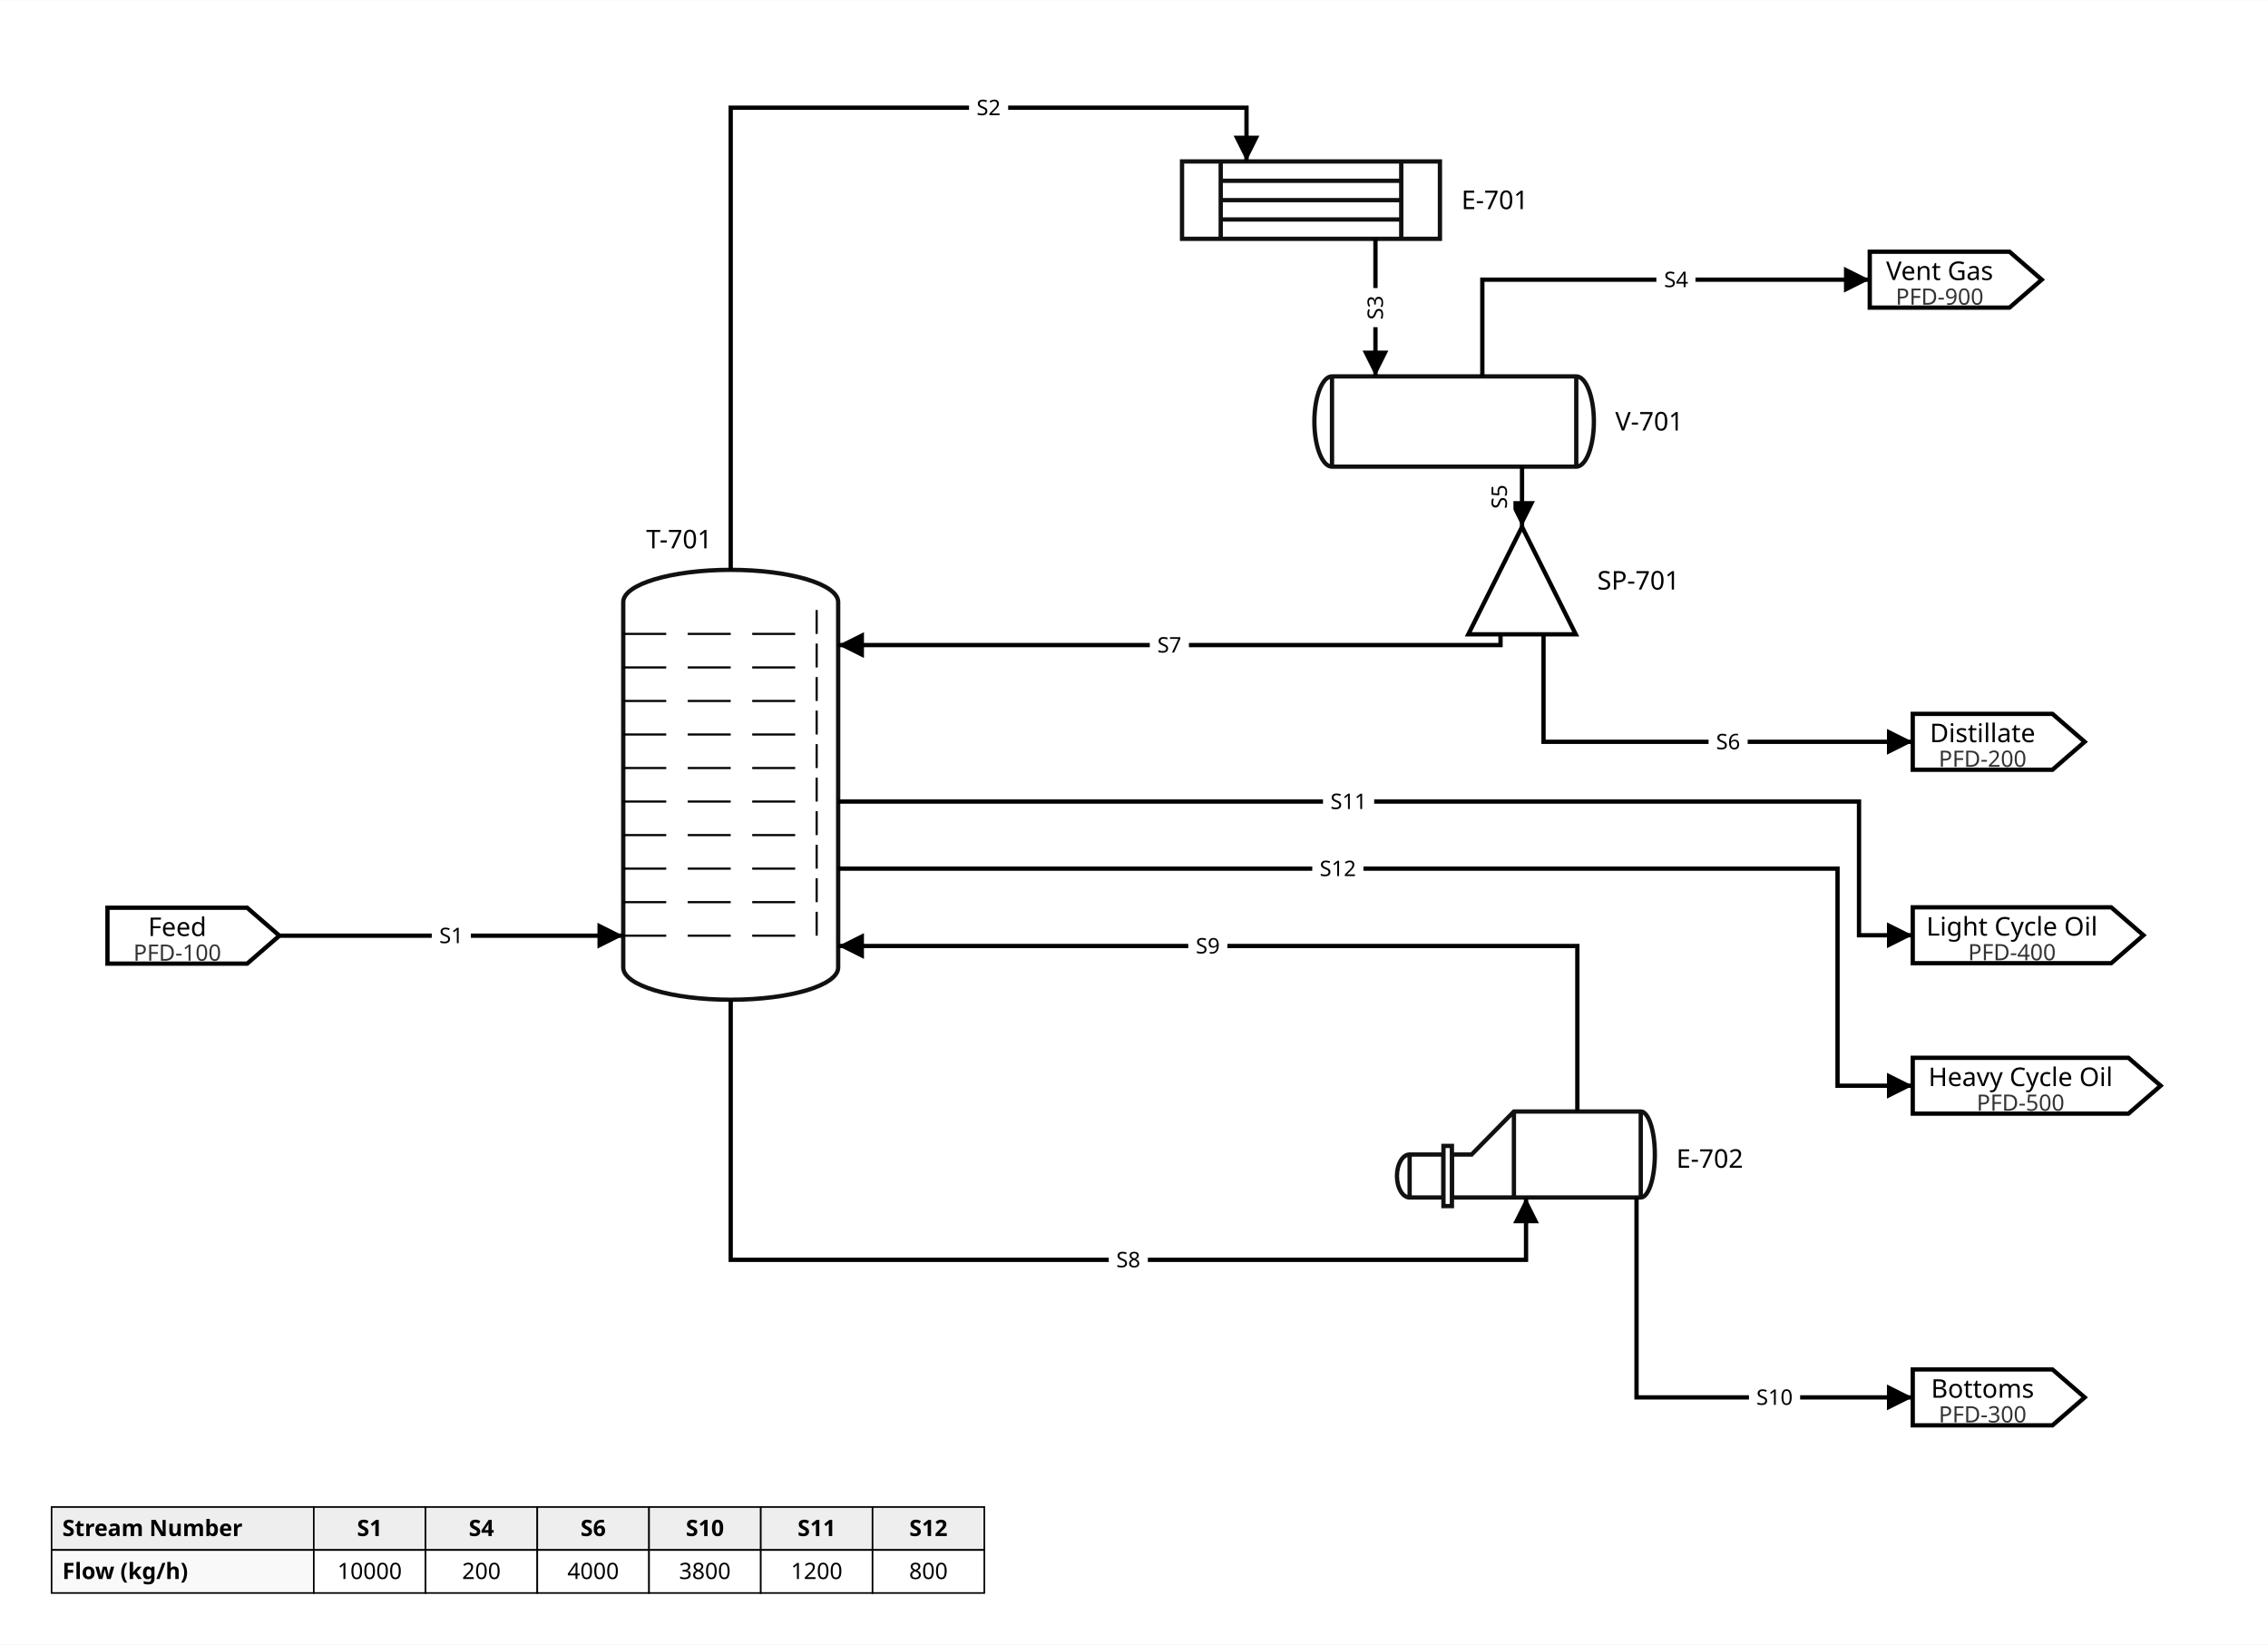
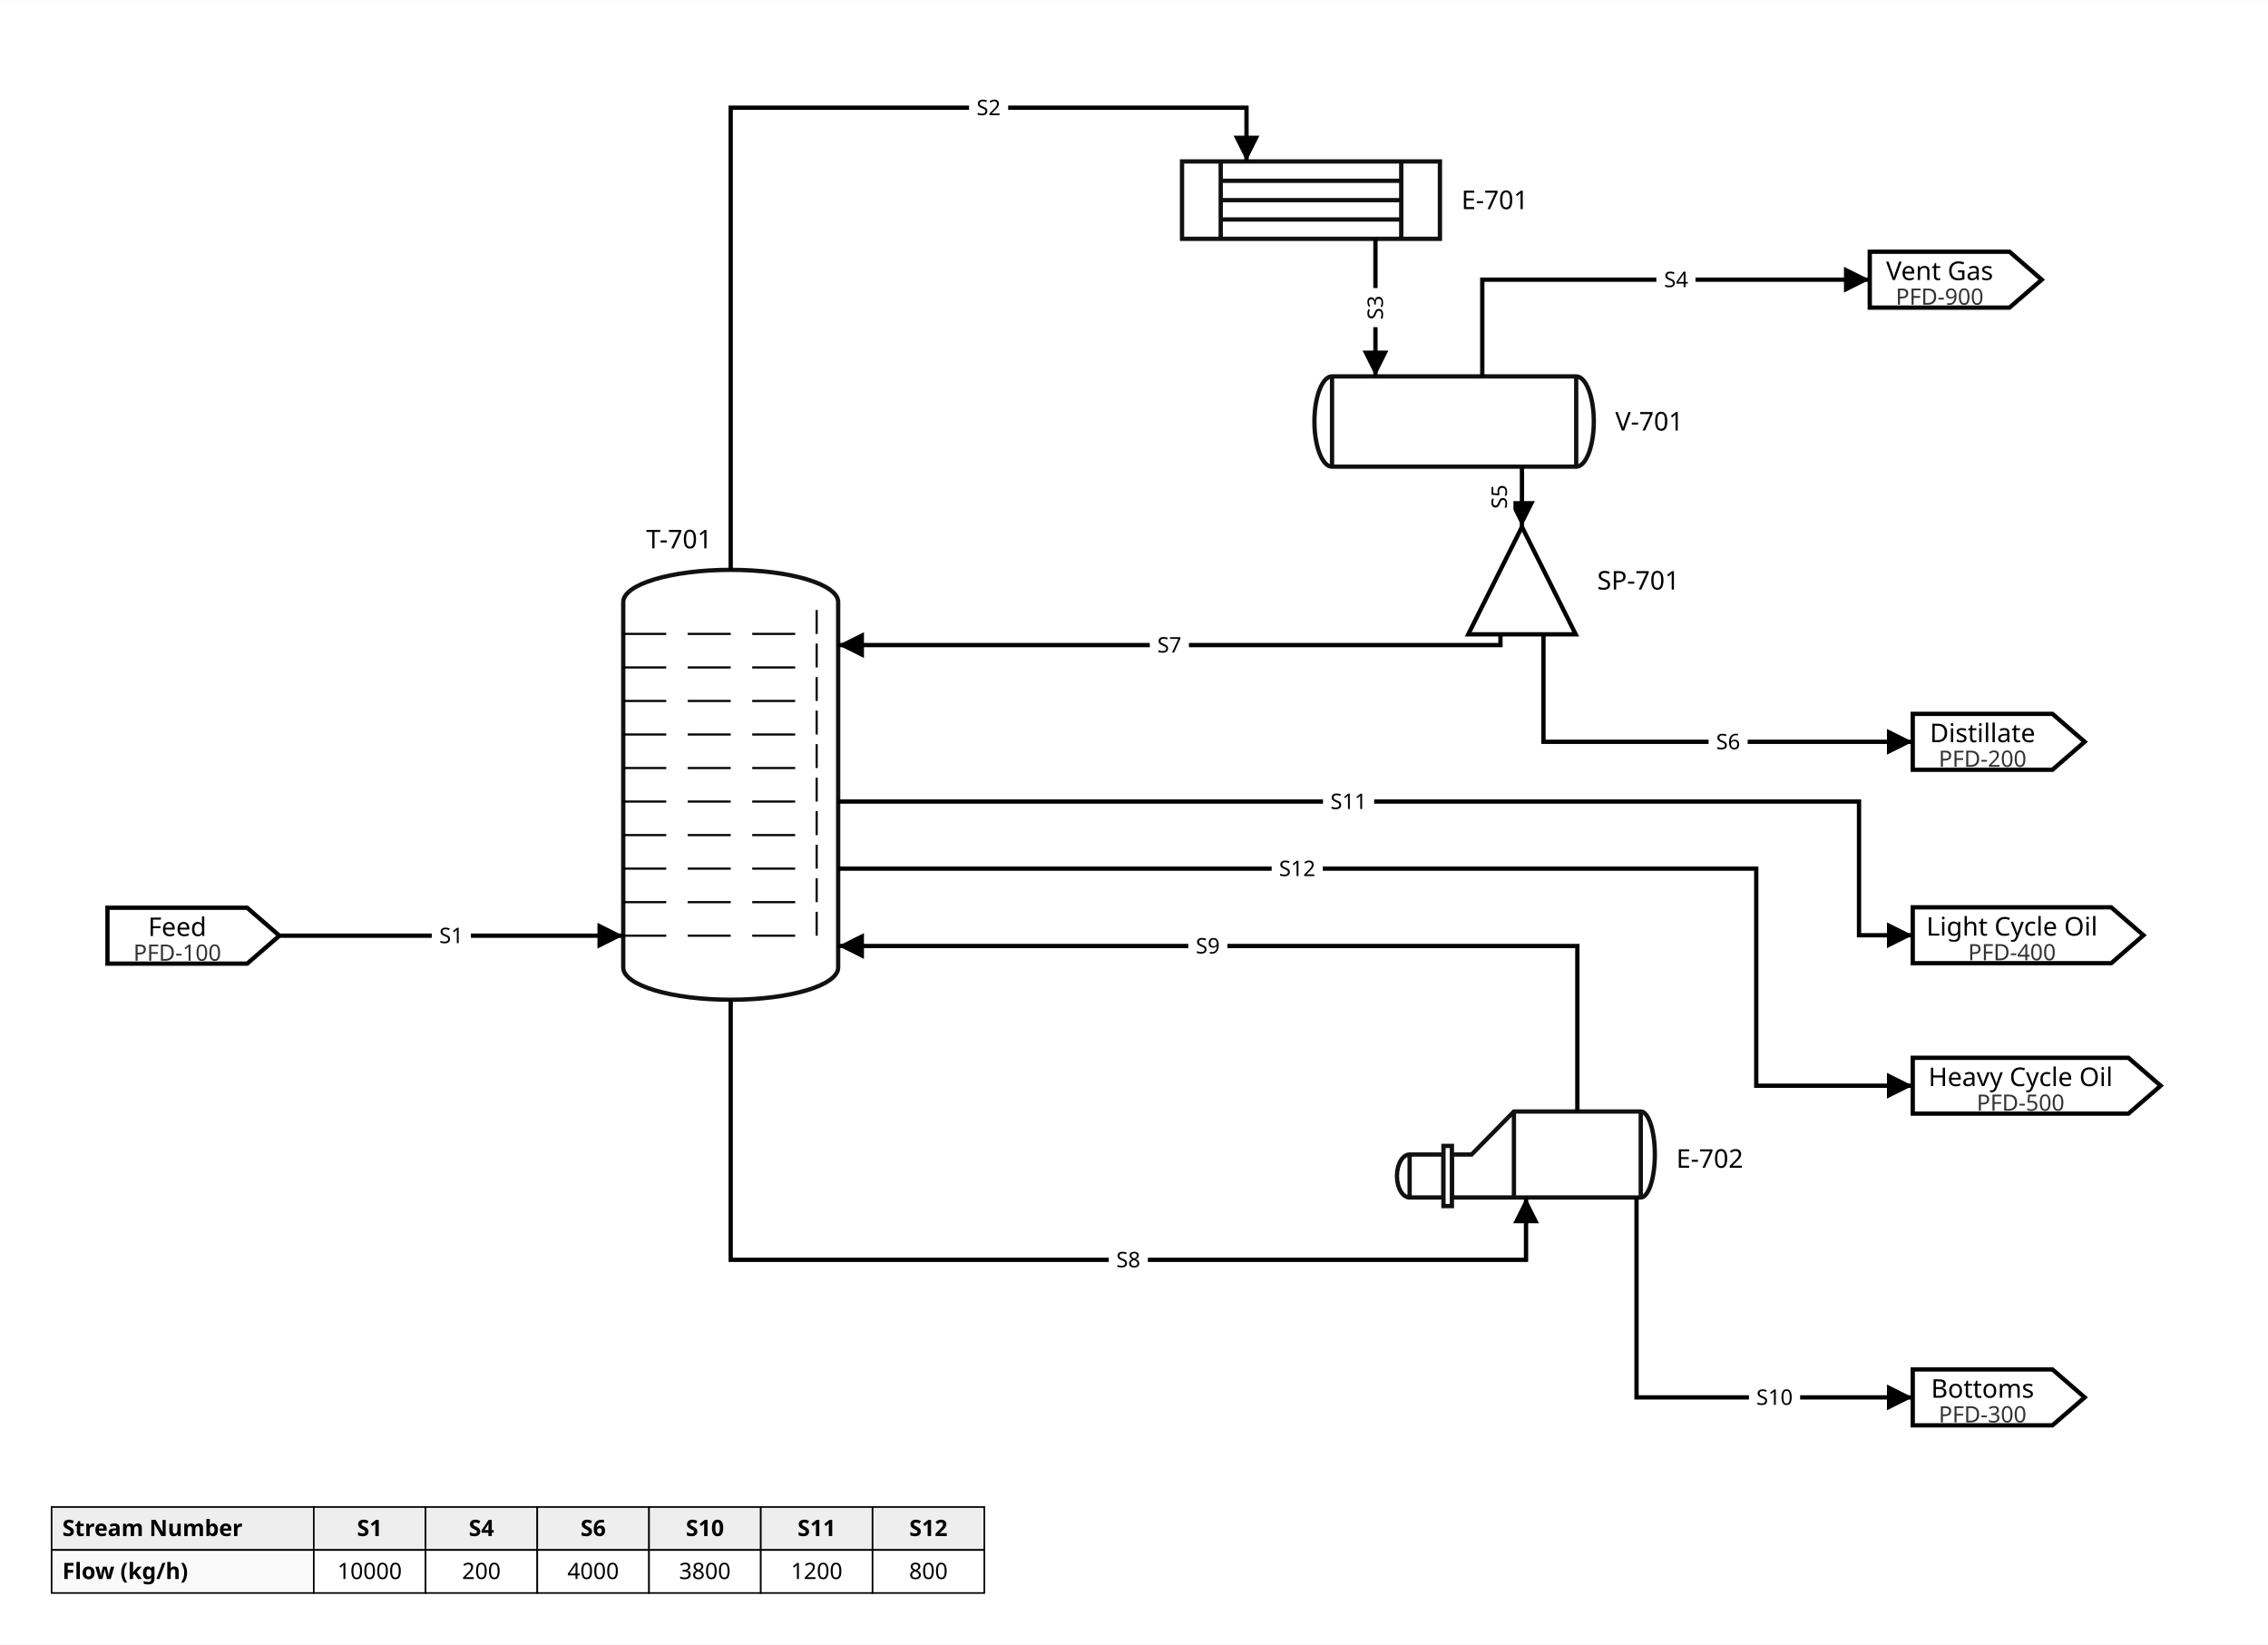
<svg xmlns="http://www.w3.org/2000/svg" width="1055" height="765" viewBox="10.0 -5.0 1055.3 765.0">
  <rect x="10.0" y="-5.0" width="1055.3" height="765.0" fill="white" />
  <g id="stream_table">
    <rect x="34.0" y="696.0" width="122.0" height="20.0" fill="#eee" stroke="black" stroke-width="0.75" />
    <text x="39.0" y="709.5" font-family="sans-serif" font-size="10.5" font-weight="bold" text-anchor="start">Stream Number</text>
    <rect x="156.0" y="696.0" width="52.0" height="20.0" fill="#eee" stroke="black" stroke-width="0.75" />
    <text x="182.0" y="709.5" font-family="sans-serif" font-size="10.5" font-weight="bold" text-anchor="middle">S1</text>
    <rect x="208.0" y="696.0" width="52.0" height="20.0" fill="#eee" stroke="black" stroke-width="0.75" />
    <text x="234.0" y="709.5" font-family="sans-serif" font-size="10.5" font-weight="bold" text-anchor="middle">S4</text>
    <rect x="260.0" y="696.0" width="52.0" height="20.0" fill="#eee" stroke="black" stroke-width="0.75" />
    <text x="286.0" y="709.5" font-family="sans-serif" font-size="10.5" font-weight="bold" text-anchor="middle">S6</text>
    <rect x="312.0" y="696.0" width="52.0" height="20.0" fill="#eee" stroke="black" stroke-width="0.75" />
    <text x="338.0" y="709.5" font-family="sans-serif" font-size="10.5" font-weight="bold" text-anchor="middle">S10</text>
    <rect x="364.0" y="696.0" width="52.0" height="20.0" fill="#eee" stroke="black" stroke-width="0.75" />
    <text x="390.0" y="709.5" font-family="sans-serif" font-size="10.5" font-weight="bold" text-anchor="middle">S11</text>
    <rect x="416.0" y="696.0" width="52.0" height="20.0" fill="#eee" stroke="black" stroke-width="0.75" />
    <text x="442.0" y="709.5" font-family="sans-serif" font-size="10.5" font-weight="bold" text-anchor="middle">S12</text>
    <rect x="34.0" y="716.0" width="122.0" height="20.0" fill="#f9f9f9" stroke="black" stroke-width="0.75" />
    <text x="39.0" y="729.5" font-family="sans-serif" font-size="10.5" font-weight="bold" text-anchor="start">Flow (kg/h)</text>
    <rect x="156.0" y="716.0" width="52.0" height="20.0" fill="white" stroke="black" stroke-width="0.75" />
    <text x="182.0" y="729.5" font-family="sans-serif" font-size="10.5" text-anchor="middle">10000</text>
    <rect x="208.0" y="716.0" width="52.0" height="20.0" fill="white" stroke="black" stroke-width="0.75" />
    <text x="234.0" y="729.5" font-family="sans-serif" font-size="10.5" text-anchor="middle">200</text>
    <rect x="260.0" y="716.0" width="52.0" height="20.0" fill="white" stroke="black" stroke-width="0.75" />
    <text x="286.0" y="729.5" font-family="sans-serif" font-size="10.5" text-anchor="middle">4000</text>
    <rect x="312.0" y="716.0" width="52.0" height="20.0" fill="white" stroke="black" stroke-width="0.75" />
    <text x="338.0" y="729.5" font-family="sans-serif" font-size="10.5" text-anchor="middle">3800</text>
    <rect x="364.0" y="716.0" width="52.0" height="20.0" fill="white" stroke="black" stroke-width="0.75" />
    <text x="390.0" y="729.5" font-family="sans-serif" font-size="10.5" text-anchor="middle">1200</text>
    <rect x="416.0" y="716.0" width="52.0" height="20.0" fill="white" stroke="black" stroke-width="0.75" />
    <text x="442.0" y="729.5" font-family="sans-serif" font-size="10.5" text-anchor="middle">800</text>
  </g>
  <defs>
    <marker id="arrow_black" viewBox="0 0 10 10" refX="10" refY="5" markerWidth="12" markerHeight="12" markerUnits="userSpaceOnUse" orient="auto-start-reverse">
      <path d="M 0 0 L 10 5 L 0 10 z" fill="black" />
    </marker>
    <symbol id="sym_column_c80fa54e4" viewBox="0 0 100.0 200.0" overflow="visible">
      <path d="M 0 15 A 50 15 0 0 1 50 0 A 50 15 0 0 1 100 15 L 100 185 A 50 15 0 0 1 50 200 A 50 15 0 0 1 0 185 Z" fill="white" stroke="#111" stroke-width="2" />
      <line x1="0" y1="29.8" x2="90" y2="29.8" fill="none" stroke="black" stroke-width="1" stroke-dasharray="20,10" />
      <line x1="90" y1="29.8" x2="90" y2="18.689" fill="none" stroke="black" stroke-width="1" />
      <line x1="0" y1="45.4" x2="90" y2="45.4" fill="none" stroke="black" stroke-width="1" stroke-dasharray="20,10" />
      <line x1="90" y1="45.4" x2="90" y2="34.289" fill="none" stroke="black" stroke-width="1" />
      <line x1="0" y1="61" x2="90" y2="61" fill="none" stroke="black" stroke-width="1" stroke-dasharray="20,10" />
      <line x1="90" y1="61" x2="90" y2="49.889" fill="none" stroke="black" stroke-width="1" />
      <line x1="0" y1="76.6" x2="90" y2="76.6" fill="none" stroke="black" stroke-width="1" stroke-dasharray="20,10" />
      <line x1="90" y1="76.6" x2="90" y2="65.489" fill="none" stroke="black" stroke-width="1" />
      <line x1="0" y1="92.2" x2="90" y2="92.2" fill="none" stroke="black" stroke-width="1" stroke-dasharray="20,10" />
      <line x1="90" y1="92.2" x2="90" y2="81.089" fill="none" stroke="black" stroke-width="1" />
      <line x1="0" y1="107.8" x2="90" y2="107.8" fill="none" stroke="black" stroke-width="1" stroke-dasharray="20,10" />
      <line x1="90" y1="107.8" x2="90" y2="96.689" fill="none" stroke="black" stroke-width="1" />
      <line x1="0" y1="123.4" x2="90" y2="123.4" fill="none" stroke="black" stroke-width="1" stroke-dasharray="20,10" />
      <line x1="90" y1="123.4" x2="90" y2="112.289" fill="none" stroke="black" stroke-width="1" />
      <line x1="0" y1="139" x2="90" y2="139" fill="none" stroke="black" stroke-width="1" stroke-dasharray="20,10" />
      <line x1="90" y1="139" x2="90" y2="127.889" fill="none" stroke="black" stroke-width="1" />
      <line x1="0" y1="154.6" x2="90" y2="154.6" fill="none" stroke="black" stroke-width="1" stroke-dasharray="20,10" />
      <line x1="90" y1="154.6" x2="90" y2="143.489" fill="none" stroke="black" stroke-width="1" />
      <line x1="0" y1="170.2" x2="90" y2="170.2" fill="none" stroke="black" stroke-width="1" stroke-dasharray="20,10" />
      <line x1="90" y1="170.2" x2="90" y2="159.089" fill="none" stroke="black" stroke-width="1" />
    </symbol>
    <symbol id="sym_hex_kettle_s120x44" viewBox="0 0 120 44" overflow="visible">
      <path d="M 5.902 20 L 21.639 20 L 21.639 40 L 5.902 40 A 10 5.902 90 0 1 0 30 A 10 5.902 90 0 1 5.902 20 M 25.574 20 L 34.754 20 L 54.426 0 L 113.443 0 A 20 6.557 90 0 1 120 20 A 20 6.557 90 0 1 113.443 40 L 25.574 40 Z M 5.902 20 L 5.902 40 M 54.426 0 L 54.426 40 M 113.443 0 L 113.443 40" fill="white" stroke="#111" stroke-width="2" />
      <rect x="21.639" y="16" width="3.934" height="28" fill="white" stroke="#111" stroke-width="2" />
    </symbol>
    <symbol id="sym_hex_straight_tubes_s120x36" viewBox="0 0 100.0 30.0" overflow="visible">
      <rect x="0.0" y="0.0" width="100.0" height="30.0" fill="white" stroke="#111" stroke-width="1.667" />
      <path d="M 15.0 0.0 L 15.0 30.0 M 85.0 0.0 L 85.0 30.0 M 85.0 7.5 L 15.0 7.5 M 85.0 15.0 L 15.0 15.0 M 85.0 22.5 L 15.0 22.5" fill="none" stroke="#111" stroke-width="1.667" />
    </symbol>
    <symbol id="sym_splitter" viewBox="0 0 50.0 50.0" overflow="visible">
      <polygon points="0,25 50,0 50,50" fill="none" stroke="black" stroke-width="2" />
    </symbol>
    <symbol id="sym_vessel_horizontal_s130x42" viewBox="0 0 130 42" overflow="visible">
-       <path d="M 8.198 42 L 121.859 42 A 21 8.197 90 0 0 130.056 21 A 21 8.197 90 0 0 121.859 0 L 8.198 0 A 21 8.197 90 0 0 0.001 21 A 21 8.197 90 0 0 8.198 42 Z M 8.198 0 L 8.198 42 M 121.859 0 L 121.859 42" fill="white" stroke="#111" stroke-width="2" />
+       <path d="M 8.194 42 L 121.806 42 A 21 8.193 90 0 0 129.999 21 A 21 8.193 90 0 0 121.806 0 L 8.194 0 A 21 8.193 90 0 0 0.001 21 A 21 8.193 90 0 0 8.194 42 Z M 8.194 0 L 8.194 42 M 121.806 0 L 121.806 42" fill="white" stroke="#111" stroke-width="2" />
    </symbol>
  </defs>
  <g id="units">
    <polygon points="60.0,417.2 125.0,417.2 140.0,430.2 125.0,443.2 60.0,443.2" fill="transparent" stroke="black" stroke-width="2" />
    <text x="92.5" y="426.2" font-family="sans-serif" font-size="12" text-anchor="middle" dominant-baseline="middle">Feed</text>
    <text x="92.5" y="438.2" font-family="sans-serif" font-size="10.5" text-anchor="middle" dominant-baseline="middle" fill="#333">PFD-100</text>
    <use href="#sym_column_c80fa54e4" x="300" y="260" width="100.0" height="200.0" />
    <polygon points="900.0,417.0 992.352,417.0 1007.352,430.0 992.352,443.0 900.0,443.0" fill="transparent" stroke="black" stroke-width="2" />
    <text x="946.176" y="426.0" font-family="sans-serif" font-size="12" text-anchor="middle" dominant-baseline="middle">Light Cycle Oil</text>
    <text x="946.176" y="438.0" font-family="sans-serif" font-size="10.5" text-anchor="middle" dominant-baseline="middle" fill="#333">PFD-400</text>
    <polygon points="900.0,487.0 1000.344,487.0 1015.344,500.0 1000.344,513.0 900.0,513.0" fill="transparent" stroke="black" stroke-width="2" />
    <text x="950.172" y="496.0" font-family="sans-serif" font-size="12" text-anchor="middle" dominant-baseline="middle">Heavy Cycle Oil</text>
    <text x="950.172" y="508.0" font-family="sans-serif" font-size="10.5" text-anchor="middle" dominant-baseline="middle" fill="#333">PFD-500</text>
    <use href="#sym_hex_straight_tubes_s120x36" x="560" y="70" width="120" height="36" transform="translate(1240, 0) scale(-1, 1)" />
-     <use href="#sym_vessel_horizontal_s130x42" x="621.58" y="170" width="130" height="42" />
+     <use href="#sym_vessel_horizontal_s130x42" x="621.6" y="170" width="130" height="42" />
    <polygon points="880.0,112.0 945.028,112.0 960.028,125.0 945.028,138.0 880.0,138.0" fill="transparent" stroke="black" stroke-width="2" />
    <text x="912.514" y="121.0" font-family="sans-serif" font-size="12" text-anchor="middle" dominant-baseline="middle">Vent Gas</text>
    <text x="912.514" y="133.0" font-family="sans-serif" font-size="10.5" text-anchor="middle" dominant-baseline="middle" fill="#333">PFD-900</text>
-     <use href="#sym_splitter" x="693.2" y="240" width="50.0" height="50.0" transform="rotate(90, 718.2, 265)" />
+     <use href="#sym_splitter" x="693.17" y="240" width="50.0" height="50.0" transform="rotate(90, 718.17, 265)" />
    <polygon points="900.0,327.0 965.0,327.0 980.0,340.0 965.0,353.0 900.0,353.0" fill="transparent" stroke="black" stroke-width="2" />
    <text x="932.5" y="336.0" font-family="sans-serif" font-size="12" text-anchor="middle" dominant-baseline="middle">Distillate</text>
    <text x="932.5" y="348.0" font-family="sans-serif" font-size="10.5" text-anchor="middle" dominant-baseline="middle" fill="#333">PFD-200</text>
    <use href="#sym_hex_kettle_s120x44" x="660" y="512" width="120" height="44" />
    <polygon points="900.0,632.0 965.0,632.0 980.0,645.0 965.0,658.0 900.0,658.0" fill="transparent" stroke="black" stroke-width="2" />
    <text x="932.5" y="641.0" font-family="sans-serif" font-size="12" text-anchor="middle" dominant-baseline="middle">Bottoms</text>
    <text x="932.5" y="653.0" font-family="sans-serif" font-size="10.5" text-anchor="middle" dominant-baseline="middle" fill="#333">PFD-300</text>
  </g>
  <g id="streams">
    <path d="M 140.0,430.2 L 300.0,430.2" fill="none" stroke="black" stroke-width="2" marker-end="url(#arrow_black)" />
    <path d="M 350.0,260.0 L 350.0,45.0 L 590.0,45.0 L 590.0,70.0" fill="none" stroke="black" stroke-width="2" marker-end="url(#arrow_black)" />
    <path d="M 650.0,106.0 L 650.0,170.0" fill="none" stroke="black" stroke-width="2" marker-end="url(#arrow_black)" />
-     <path d="M 699.727,170.0 L 699.727,125.0 L 880.0,125.0" fill="none" stroke="black" stroke-width="2" marker-end="url(#arrow_black)" />
-     <path d="M 718.197,212.0 L 718.197,240.0" fill="none" stroke="black" stroke-width="2" marker-end="url(#arrow_black)" />
-     <path d="M 728.197,290.0 L 728.197,340.0 L 900.0,340.0" fill="none" stroke="black" stroke-width="2" marker-end="url(#arrow_black)" />
-     <path d="M 708.197,290.0 L 708.197,295.0 L 400.0,295.0" fill="none" stroke="black" stroke-width="2" marker-end="url(#arrow_black)" />
+     <path d="M 699.705,170.0 L 699.705,125.0 L 880.0,125.0" fill="none" stroke="black" stroke-width="2" marker-end="url(#arrow_black)" />
+     <path d="M 718.167,212.0 L 718.167,240.0" fill="none" stroke="black" stroke-width="2" marker-end="url(#arrow_black)" />
+     <path d="M 728.167,290.0 L 728.167,340.0 L 900.0,340.0" fill="none" stroke="black" stroke-width="2" marker-end="url(#arrow_black)" />
+     <path d="M 708.167,290.0 L 708.167,295.0 L 400.0,295.0" fill="none" stroke="black" stroke-width="2" marker-end="url(#arrow_black)" />
    <path d="M 350.0,460.0 L 350.0,581.0 L 720.066,581.0 L 720.066,552.0" fill="none" stroke="black" stroke-width="2" marker-end="url(#arrow_black)" />
    <path d="M 743.934,512.0 L 743.934,435.0 L 400.0,435.0" fill="none" stroke="black" stroke-width="2" marker-end="url(#arrow_black)" />
    <path d="M 771.475,552.0 L 771.475,645.0 L 900.0,645.0" fill="none" stroke="black" stroke-width="2" marker-end="url(#arrow_black)" />
    <path d="M 400.0,367.8 L 875.0,367.8 L 875.0,430.0 L 900.0,430.0" fill="none" stroke="black" stroke-width="2" marker-end="url(#arrow_black)" />
-     <path d="M 400.0,399.0 L 865.0,399.0 L 865.0,500.0 L 900.0,500.0" fill="none" stroke="black" stroke-width="2" marker-end="url(#arrow_black)" />
+     <path d="M 400.0,399.0 L 827.187,399.0 L 827.187,500.0 L 900.0,500.0" fill="none" stroke="black" stroke-width="2" marker-end="url(#arrow_black)" />
    <rect x="210.9" y="423.7" width="18.2" height="13.0" fill="white" />
    <text x="220.0" y="430.2" font-family="sans-serif" font-size="10" text-anchor="middle" dominant-baseline="middle" fill="black">S1</text>
    <rect x="460.9" y="38.5" width="18.2" height="13.0" fill="white" />
    <text x="470.0" y="45.0" font-family="sans-serif" font-size="10" text-anchor="middle" dominant-baseline="middle" fill="black">S2</text>
    <rect x="643.5" y="128.9" width="13.0" height="18.2" fill="white" />
    <text x="650.0" y="138.0" font-family="sans-serif" font-size="10" text-anchor="middle" dominant-baseline="middle" fill="black" transform="rotate(-90, 650.0, 138.0)">S3</text>
    <rect x="780.7" y="118.5" width="18.2" height="13.0" fill="white" />
    <text x="789.9" y="125.0" font-family="sans-serif" font-size="10" text-anchor="middle" dominant-baseline="middle" fill="black">S4</text>
    <rect x="701.2" y="216.9" width="13.0" height="18.2" fill="white" />
    <text x="707.7" y="226.0" font-family="sans-serif" font-size="10" text-anchor="middle" dominant-baseline="middle" fill="black" transform="rotate(-90, 707.7, 226.0)">S5</text>
    <rect x="805.0" y="333.5" width="18.2" height="13.0" fill="white" />
    <text x="814.1" y="340.0" font-family="sans-serif" font-size="10" text-anchor="middle" dominant-baseline="middle" fill="black">S6</text>
    <rect x="545.0" y="288.5" width="18.2" height="13.0" fill="white" />
    <text x="554.1" y="295.0" font-family="sans-serif" font-size="10" text-anchor="middle" dominant-baseline="middle" fill="black">S7</text>
    <rect x="525.9" y="574.5" width="18.2" height="13.0" fill="white" />
    <text x="535.0" y="581.0" font-family="sans-serif" font-size="10" text-anchor="middle" dominant-baseline="middle" fill="black">S8</text>
    <rect x="562.9" y="428.5" width="18.2" height="13.0" fill="white" />
    <text x="572.0" y="435.0" font-family="sans-serif" font-size="10" text-anchor="middle" dominant-baseline="middle" fill="black">S9</text>
    <rect x="823.8" y="638.5" width="23.8" height="13.0" fill="white" />
    <text x="835.7" y="645.0" font-family="sans-serif" font-size="10" text-anchor="middle" dominant-baseline="middle" fill="black">S10</text>
    <rect x="625.6" y="361.3" width="23.8" height="13.0" fill="white" />
    <text x="637.5" y="367.8" font-family="sans-serif" font-size="10" text-anchor="middle" dominant-baseline="middle" fill="black">S11</text>
-     <rect x="620.6" y="392.5" width="23.8" height="13.0" fill="white" />
-     <text x="632.5" y="399.0" font-family="sans-serif" font-size="10" text-anchor="middle" dominant-baseline="middle" fill="black">S12</text>
+     <rect x="601.7" y="392.5" width="23.8" height="13.0" fill="white" />
+     <text x="613.6" y="399.0" font-family="sans-serif" font-size="10" text-anchor="middle" dominant-baseline="middle" fill="black">S12</text>
  </g>
  <g id="unit_labels">
    <rect x="306.3" y="238.0" width="39.3" height="15.0" fill="white" />
    <text x="326.0" y="250" font-family="sans-serif" font-size="12" text-anchor="middle" dominant-baseline="baseline">T-701</text>
    <rect x="690.0" y="80.5" width="40.0" height="15.0" fill="white" />
    <text x="690" y="88.0" font-family="sans-serif" font-size="12" text-anchor="start" dominant-baseline="middle">E-701</text>
    <rect x="761.6" y="183.5" width="40.0" height="15.0" fill="white" />
-     <text x="761.585" y="191.0" font-family="sans-serif" font-size="12" text-anchor="start" dominant-baseline="middle">V-701</text>
+     <text x="761.597" y="191.0" font-family="sans-serif" font-size="12" text-anchor="start" dominant-baseline="middle">V-701</text>
    <rect x="753.2" y="257.5" width="48.0" height="15.0" fill="white" />
-     <text x="753.197" y="265.0" font-family="sans-serif" font-size="12" text-anchor="start" dominant-baseline="middle">SP-701</text>
+     <text x="753.167" y="265.0" font-family="sans-serif" font-size="12" text-anchor="start" dominant-baseline="middle">SP-701</text>
    <rect x="790.0" y="526.5" width="40.0" height="15.0" fill="white" />
    <text x="790" y="534.0" font-family="sans-serif" font-size="12" text-anchor="start" dominant-baseline="middle">E-702</text>
  </g>
</svg>
